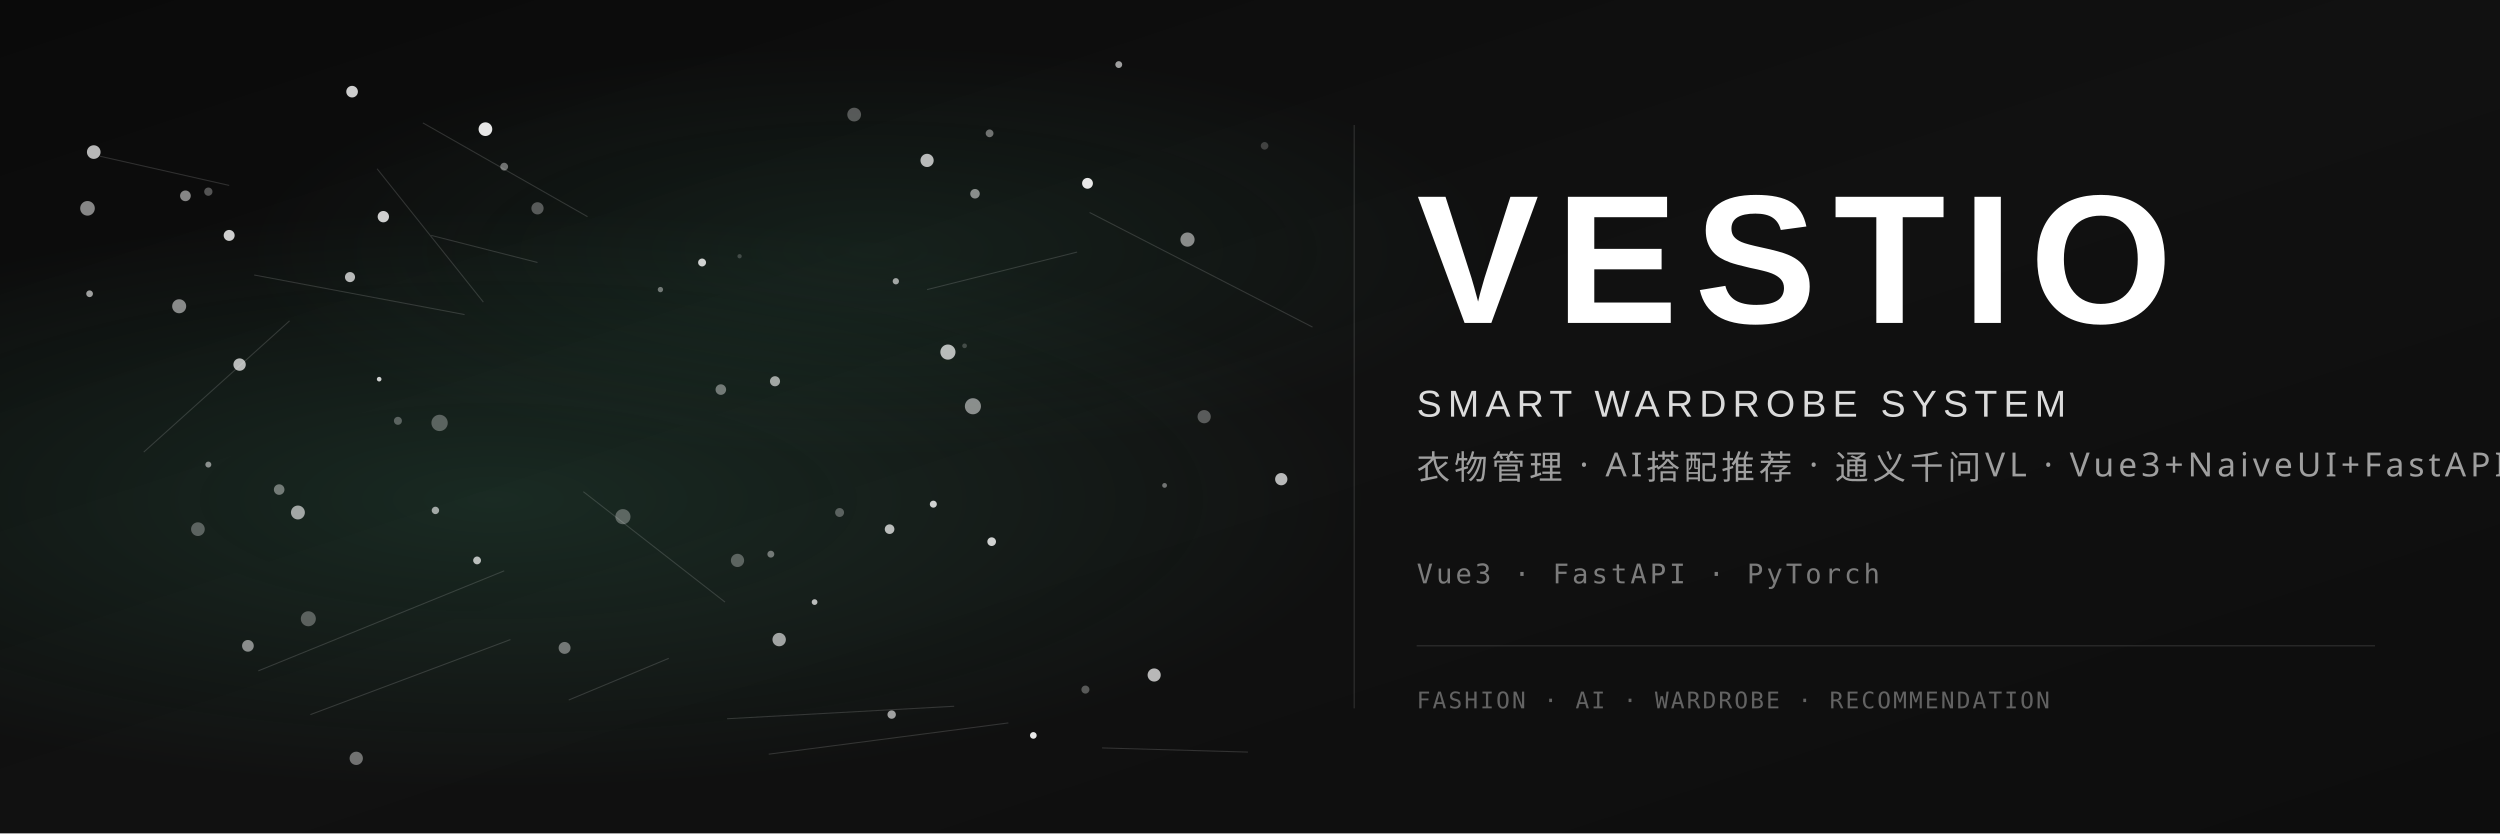
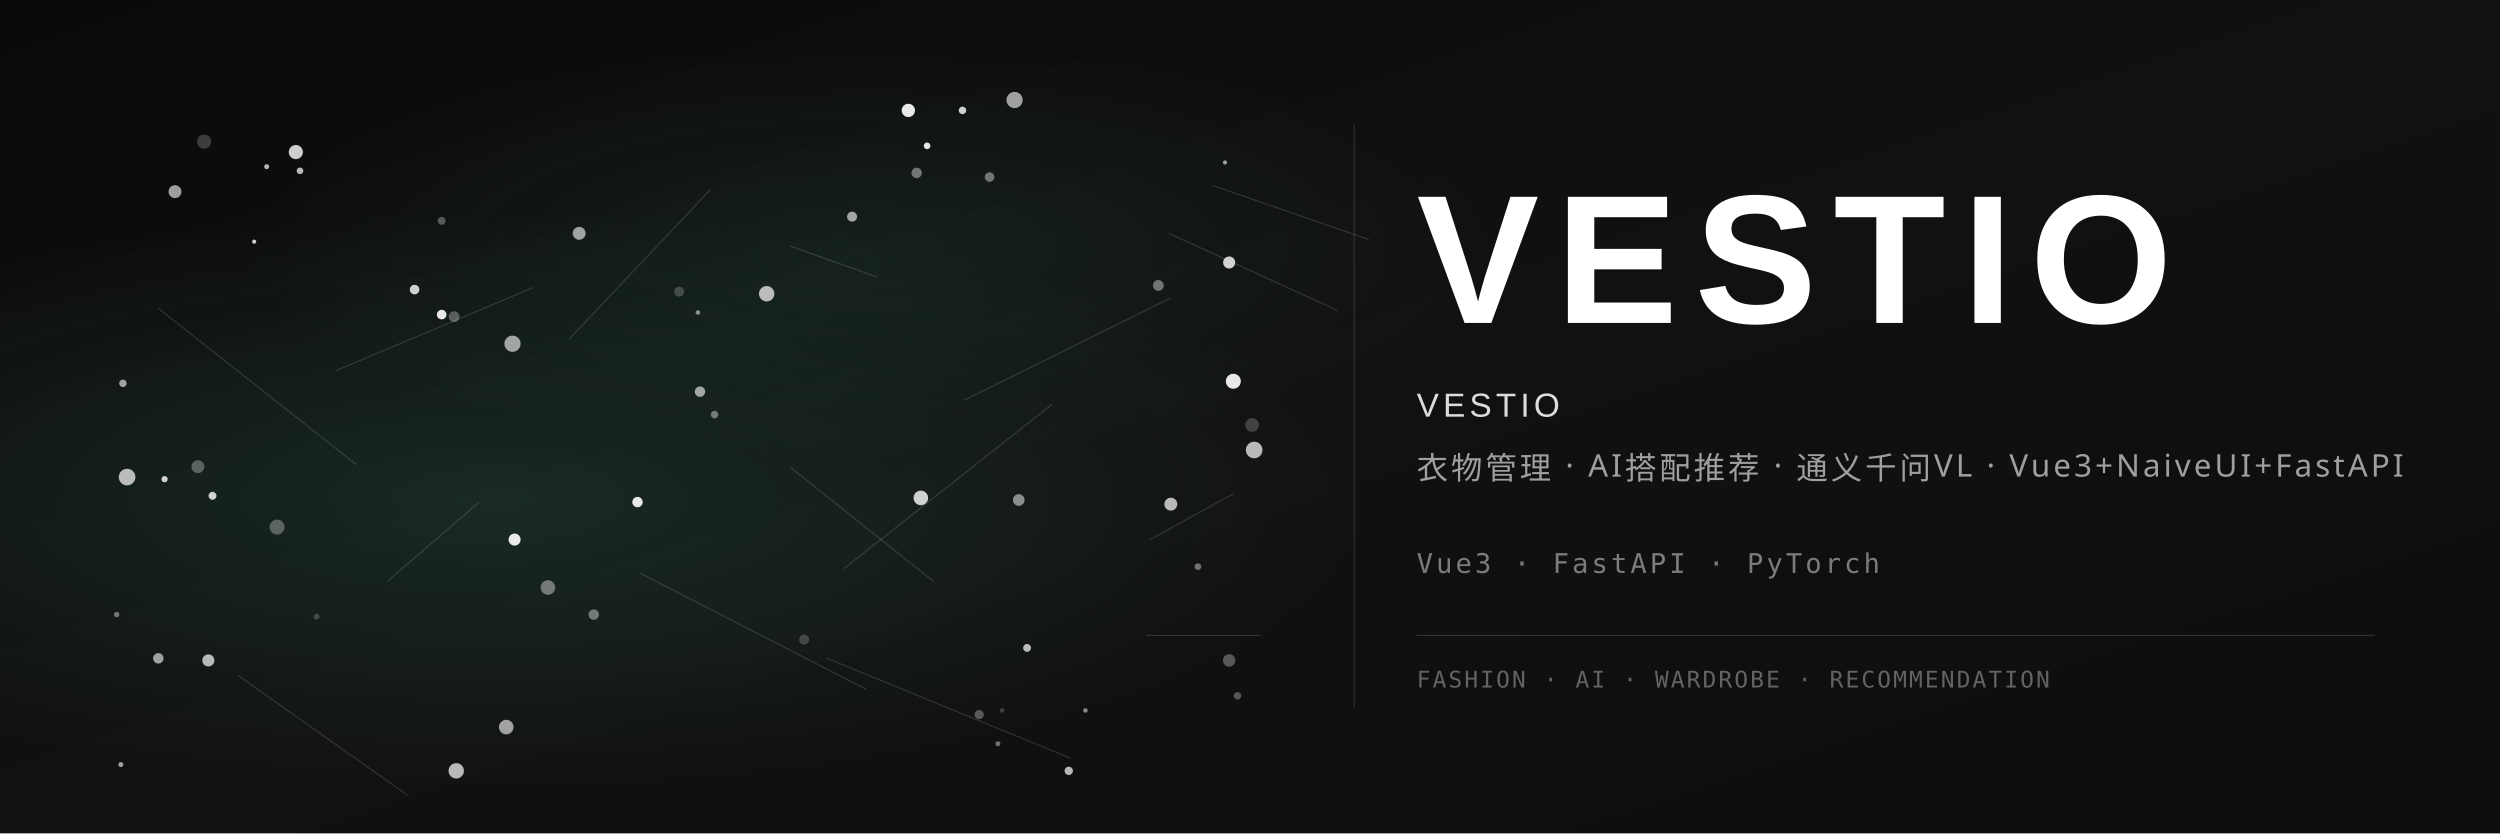
<svg xmlns="http://www.w3.org/2000/svg" viewBox="0 0 1200 400" width="1200" height="400">
  <defs>
    <linearGradient id="bg" x1="0%" y1="0%" x2="100%" y2="100%">
      <stop offset="0%" style="stop-color:#0a0a0a" />
      <stop offset="50%" style="stop-color:#111111" />
      <stop offset="100%" style="stop-color:#0d0d0d" />
    </linearGradient>
    <radialGradient id="glow1" cx="20%" cy="60%" r="35%">
      <stop offset="0%" style="stop-color:#4FC08D;stop-opacity:0.15" />
      <stop offset="100%" style="stop-color:#4FC08D;stop-opacity:0" />
    </radialGradient>
    <radialGradient id="glow2" cx="35%" cy="30%" r="25%">
      <stop offset="0%" style="stop-color:#4FC08D;stop-opacity:0.1" />
      <stop offset="100%" style="stop-color:#4FC08D;stop-opacity:0" />
    </radialGradient>
  </defs>
  <rect width="1200" height="400" fill="url(#bg)" />
  <rect width="1200" height="400" fill="url(#glow1)" />
  <rect width="1200" height="400" fill="url(#glow2)" />
-   <circle cx="42" cy="100" r="3.514" fill="white" opacity="0.5" />
-   <circle cx="317" cy="139" r="1.287" fill="white" opacity="0.4" />
-   <circle cx="184" cy="104" r="2.728" fill="white" opacity="0.8" />
-   <circle cx="607" cy="70" r="1.821" fill="white" opacity="0.2" />
-   <circle cx="467" cy="195" r="3.865" fill="white" opacity="0.5" />
-   <circle cx="110" cy="113" r="2.633" fill="white" opacity="0.8" />
-   <circle cx="615" cy="230" r="2.949" fill="white" opacity="0.7" />
-   <circle cx="537" cy="31" r="1.657" fill="white" opacity="0.6" />
-   <circle cx="271" cy="311" r="2.862" fill="white" opacity="0.4" />
-   <circle cx="95" cy="254" r="3.291" fill="white" opacity="0.3" />
-   <circle cx="455" cy="169" r="3.641" fill="white" opacity="0.7" />
-   <circle cx="89" cy="94" r="2.573" fill="white" opacity="0.5" />
-   <circle cx="346" cy="187" r="2.538" fill="white" opacity="0.4" />
-   <circle cx="374" cy="307" r="3.22" fill="white" opacity="0.6" />
-   <circle cx="134" cy="235" r="2.539" fill="white" opacity="0.4" />
-   <circle cx="100" cy="223" r="1.438" fill="white" opacity="0.5" />
-   <circle cx="521" cy="331" r="1.927" fill="white" opacity="0.3" />
-   <circle cx="86" cy="147" r="3.37" fill="white" opacity="0.5" />
-   <circle cx="476" cy="260" r="2.08" fill="white" opacity="0.8" />
-   <circle cx="410" cy="55" r="3.304" fill="white" opacity="0.3" />
-   <circle cx="299" cy="248" r="3.636" fill="white" opacity="0.3" />
-   <circle cx="427" cy="254" r="2.311" fill="white" opacity="0.7" />
-   <circle cx="229" cy="269" r="1.878" fill="white" opacity="0.7" />
-   <circle cx="570" cy="115" r="3.411" fill="white" opacity="0.5" />
-   <circle cx="169" cy="44" r="2.791" fill="white" opacity="0.8" />
-   <circle cx="100" cy="92" r="1.983" fill="white" opacity="0.3" />
-   <circle cx="463" cy="166" r="1.131" fill="white" opacity="0.2" />
-   <circle cx="258" cy="100" r="2.937" fill="white" opacity="0.3" />
-   <circle cx="171" cy="364" r="3.192" fill="white" opacity="0.4" />
-   <circle cx="559" cy="233" r="1.158" fill="white" opacity="0.4" />
-   <circle cx="43" cy="141" r="1.623" fill="white" opacity="0.6" />
-   <circle cx="143" cy="246" r="3.341" fill="white" opacity="0.6" />
-   <circle cx="554" cy="324" r="3.159" fill="white" opacity="0.7" />
-   <circle cx="115" cy="175" r="2.976" fill="white" opacity="0.7" />
-   <circle cx="468" cy="93" r="2.292" fill="white" opacity="0.5" />
-   <circle cx="370" cy="266" r="1.668" fill="white" opacity="0.4" />
-   <circle cx="430" cy="135" r="1.516" fill="white" opacity="0.6" />
-   <circle cx="448" cy="242" r="1.693" fill="white" opacity="0.8" />
-   <circle cx="475" cy="64" r="1.866" fill="white" opacity="0.4" />
-   <circle cx="372" cy="183" r="2.423" fill="white" opacity="0.6" />
-   <circle cx="391" cy="289" r="1.381" fill="white" opacity="0.7" />
-   <circle cx="209" cy="245" r="1.776" fill="white" opacity="0.6" />
-   <circle cx="182" cy="182" r="1.116" fill="white" opacity="0.8" />
-   <circle cx="354" cy="269" r="3.179" fill="white" opacity="0.3" />
-   <circle cx="211" cy="203" r="3.924" fill="white" opacity="0.3" />
-   <circle cx="355" cy="123" r="1.034" fill="white" opacity="0.2" />
-   <circle cx="445" cy="77" r="3.174" fill="white" opacity="0.7" />
-   <circle cx="168" cy="133" r="2.423" fill="white" opacity="0.7" />
-   <circle cx="119" cy="310" r="2.815" fill="white" opacity="0.5" />
-   <circle cx="337" cy="126" r="1.904" fill="white" opacity="0.8" />
-   <circle cx="578" cy="200" r="3.173" fill="white" opacity="0.3" />
-   <circle cx="242" cy="80" r="1.88" fill="white" opacity="0.4" />
-   <circle cx="233" cy="62" r="3.287" fill="white" opacity="0.9" />
-   <circle cx="428" cy="343" r="2.015" fill="white" opacity="0.6" />
-   <circle cx="522" cy="88" r="2.599" fill="white" opacity="0.9" />
-   <circle cx="191" cy="202" r="1.922" fill="white" opacity="0.3" />
-   <circle cx="496" cy="353" r="1.61" fill="white" opacity="0.9" />
-   <circle cx="148" cy="297" r="3.61" fill="white" opacity="0.3" />
-   <circle cx="403" cy="246" r="2.142" fill="white" opacity="0.3" />
-   <circle cx="45" cy="73" r="3.278" fill="white" opacity="0.7" />
-   <line x1="445" y1="139" x2="517" y2="121" stroke="white" stroke-width="0.5" opacity="0.15" />
-   <line x1="349" y1="345" x2="458" y2="339" stroke="white" stroke-width="0.5" opacity="0.15" />
-   <line x1="203" y1="59" x2="282" y2="104" stroke="white" stroke-width="0.5" opacity="0.15" />
-   <line x1="369" y1="362" x2="484" y2="347" stroke="white" stroke-width="0.5" opacity="0.15" />
-   <line x1="48" y1="75" x2="110" y2="89" stroke="white" stroke-width="0.5" opacity="0.15" />
-   <line x1="529" y1="359" x2="599" y2="361" stroke="white" stroke-width="0.5" opacity="0.15" />
-   <line x1="523" y1="102" x2="630" y2="157" stroke="white" stroke-width="0.5" opacity="0.15" />
-   <line x1="122" y1="132" x2="223" y2="151" stroke="white" stroke-width="0.5" opacity="0.15" />
-   <line x1="181" y1="81" x2="232" y2="145" stroke="white" stroke-width="0.5" opacity="0.15" />
-   <line x1="124" y1="322" x2="242" y2="274" stroke="white" stroke-width="0.5" opacity="0.15" />
-   <line x1="149" y1="343" x2="245" y2="307" stroke="white" stroke-width="0.5" opacity="0.15" />
-   <line x1="207" y1="113" x2="258" y2="126" stroke="white" stroke-width="0.5" opacity="0.15" />
-   <line x1="280" y1="236" x2="348" y2="289" stroke="white" stroke-width="0.5" opacity="0.15" />
-   <line x1="69" y1="217" x2="139" y2="154" stroke="white" stroke-width="0.5" opacity="0.15" />
-   <line x1="273" y1="336" x2="321" y2="316" stroke="white" stroke-width="0.5" opacity="0.15" />
+   <circle cx="84" cy="92" r="3.1" fill="white" opacity="0.6" />
+   <circle cx="212" cy="151" r="2.3" fill="white" opacity="0.9" />
+   <circle cx="243" cy="349" r="3.5" fill="white" opacity="0.6" />
+   <circle cx="462" cy="53" r="1.8" fill="white" opacity="0.8" />
+   <circle cx="470" cy="343" r="2.2" fill="white" opacity="0.3" />
+   <circle cx="368" cy="141" r="3.7" fill="white" opacity="0.7" />
+   <circle cx="481" cy="341" r="1.1" fill="white" opacity="0.2" />
+   <circle cx="479" cy="357" r="1.2" fill="white" opacity="0.4" />
+   <circle cx="218" cy="152" r="2.6" fill="white" opacity="0.3" />
+   <circle cx="212" cy="106" r="1.9" fill="white" opacity="0.3" />
+   <circle cx="285" cy="295" r="2.5" fill="white" opacity="0.4" />
+   <circle cx="590" cy="126" r="2.9" fill="white" opacity="0.8" />
+   <circle cx="489" cy="240" r="2.8" fill="white" opacity="0.5" />
+   <circle cx="493" cy="311" r="1.9" fill="white" opacity="0.7" />
+   <circle cx="440" cy="83" r="2.5" fill="white" opacity="0.4" />
+   <circle cx="592" cy="183" r="3.6" fill="white" opacity="0.9" />
+   <circle cx="144" cy="82" r="1.6" fill="white" opacity="0.7" />
+   <circle cx="278" cy="112" r="3.1" fill="white" opacity="0.6" />
+   <circle cx="590" cy="317" r="3.0" fill="white" opacity="0.3" />
+   <circle cx="588" cy="78" r="1.0" fill="white" opacity="0.6" />
+   <circle cx="122" cy="116" r="1.0" fill="white" opacity="0.8" />
+   <circle cx="601" cy="204" r="3.3" fill="white" opacity="0.2" />
+   <circle cx="263" cy="282" r="3.5" fill="white" opacity="0.4" />
+   <circle cx="556" cy="137" r="2.6" fill="white" opacity="0.4" />
+   <circle cx="142" cy="73" r="3.4" fill="white" opacity="0.8" />
+   <circle cx="487" cy="48" r="3.9" fill="white" opacity="0.6" />
+   <circle cx="219" cy="370" r="3.7" fill="white" opacity="0.7" />
+   <circle cx="95" cy="224" r="3.1" fill="white" opacity="0.3" />
+   <circle cx="100" cy="317" r="2.9" fill="white" opacity="0.7" />
+   <circle cx="306" cy="241" r="2.5" fill="white" opacity="0.9" />
+   <circle cx="594" cy="334" r="1.8" fill="white" opacity="0.3" />
+   <circle cx="575" cy="272" r="1.6" fill="white" opacity="0.4" />
+   <circle cx="445" cy="70" r="1.6" fill="white" opacity="0.9" />
+   <circle cx="442" cy="239" r="3.5" fill="white" opacity="0.8" />
+   <circle cx="79" cy="230" r="1.5" fill="white" opacity="0.8" />
+   <circle cx="59" cy="184" r="1.8" fill="white" opacity="0.6" />
+   <circle cx="133" cy="253" r="3.6" fill="white" opacity="0.3" />
+   <circle cx="521" cy="341" r="1.1" fill="white" opacity="0.5" />
+   <circle cx="58" cy="367" r="1.2" fill="white" opacity="0.6" />
+   <circle cx="475" cy="85" r="2.3" fill="white" opacity="0.4" />
+   <circle cx="436" cy="53" r="3.2" fill="white" opacity="0.9" />
+   <circle cx="128" cy="80" r="1.2" fill="white" opacity="0.7" />
+   <circle cx="513" cy="370" r="2.0" fill="white" opacity="0.7" />
+   <circle cx="326" cy="140" r="2.4" fill="white" opacity="0.2" />
+   <circle cx="409" cy="104" r="2.4" fill="white" opacity="0.6" />
+   <circle cx="562" cy="242" r="3.1" fill="white" opacity="0.7" />
+   <circle cx="386" cy="307" r="2.4" fill="white" opacity="0.2" />
+   <circle cx="56" cy="295" r="1.3" fill="white" opacity="0.4" />
+   <circle cx="152" cy="296" r="1.4" fill="white" opacity="0.2" />
+   <circle cx="343" cy="199" r="1.8" fill="white" opacity="0.4" />
+   <circle cx="98" cy="68" r="3.4" fill="white" opacity="0.2" />
+   <circle cx="247" cy="259" r="2.9" fill="white" opacity="0.9" />
+   <circle cx="199" cy="139" r="2.3" fill="white" opacity="0.8" />
+   <circle cx="246" cy="165" r="3.9" fill="white" opacity="0.6" />
+   <circle cx="61" cy="229" r="4.0" fill="white" opacity="0.7" />
+   <circle cx="76" cy="316" r="2.5" fill="white" opacity="0.6" />
+   <circle cx="602" cy="216" r="4.0" fill="white" opacity="0.7" />
+   <circle cx="102" cy="238" r="1.9" fill="white" opacity="0.8" />
+   <circle cx="335" cy="150" r="1.1" fill="white" opacity="0.5" />
+   <circle cx="336" cy="188" r="2.5" fill="white" opacity="0.6" />
+   <line x1="405" y1="273" x2="505" y2="194" stroke="white" stroke-width="0.5" opacity="0.15" />
+   <line x1="76" y1="148" x2="171" y2="223" stroke="white" stroke-width="0.5" opacity="0.15" />
+   <line x1="561" y1="112" x2="642" y2="149" stroke="white" stroke-width="0.5" opacity="0.15" />
+   <line x1="463" y1="192" x2="562" y2="143" stroke="white" stroke-width="0.5" opacity="0.15" />
+   <line x1="552" y1="259" x2="592" y2="237" stroke="white" stroke-width="0.5" opacity="0.15" />
+   <line x1="379" y1="224" x2="448" y2="279" stroke="white" stroke-width="0.5" opacity="0.15" />
+   <line x1="114" y1="324" x2="196" y2="382" stroke="white" stroke-width="0.5" opacity="0.15" />
+   <line x1="161" y1="178" x2="256" y2="138" stroke="white" stroke-width="0.5" opacity="0.15" />
+   <line x1="550" y1="305" x2="605" y2="305" stroke="white" stroke-width="0.5" opacity="0.15" />
+   <line x1="397" y1="316" x2="514" y2="364" stroke="white" stroke-width="0.5" opacity="0.15" />
+   <line x1="186" y1="279" x2="230" y2="241" stroke="white" stroke-width="0.5" opacity="0.15" />
+   <line x1="273" y1="163" x2="341" y2="91" stroke="white" stroke-width="0.5" opacity="0.15" />
+   <line x1="307" y1="275" x2="416" y2="331" stroke="white" stroke-width="0.5" opacity="0.15" />
+   <line x1="582" y1="89" x2="657" y2="115" stroke="white" stroke-width="0.5" opacity="0.15" />
+   <line x1="379" y1="118" x2="421" y2="133" stroke="white" stroke-width="0.5" opacity="0.15" />
  <line x1="650" y1="60" x2="650" y2="340" stroke="white" stroke-width="0.5" opacity="0.15" />
  <text x="680" y="155" font-family="'SF Pro Display','Helvetica Neue',Arial,sans-serif" font-size="88" font-weight="800" fill="white" letter-spacing="8">VESTIO</text>
-   <text x="680" y="200" font-family="'SF Pro Display','Helvetica Neue',Arial,sans-serif" font-size="18" font-weight="400" fill="white" opacity="0.85" letter-spacing="3">SMART WARDROBE SYSTEM</text>
-   <text x="680" y="230" font-family="'Noto Sans SC','PingFang SC','Microsoft YaHei',sans-serif" font-size="16" font-weight="300" fill="white" opacity="0.6" letter-spacing="2">衣物管理 · AI搭配推荐 · 通义千问VL · Vue3+NaiveUI+FastAPI</text>
-   <text x="680" y="280" font-family="'SF Mono','Fira Code','Consolas',monospace" font-size="13" fill="white" opacity="0.45" letter-spacing="1.5">Vue3 · FastAPI · PyTorch</text>
-   <line x1="680" y1="310" x2="1140" y2="310" stroke="white" stroke-width="0.5" opacity="0.15" />
-   <text x="680" y="340" font-family="'SF Mono','Fira Code','Consolas',monospace" font-size="11" fill="white" opacity="0.35" letter-spacing="1">FASHION · AI · WARDROBE · RECOMMENDATION</text>
+   <text x="680" y="200" font-family="'SF Pro Display','Helvetica Neue',Arial,sans-serif" font-size="16" font-weight="400" fill="white" opacity="0.85" letter-spacing="2">VESTIO</text>
+   <text x="680" y="230" font-family="'Noto Sans SC','PingFang SC','Microsoft YaHei',sans-serif" font-size="15" font-weight="300" fill="white" opacity="0.6" letter-spacing="1.5">衣物管理 · AI搭配推荐 · 通义千问VL · Vue3+NaiveUI+FastAPI</text>
+   <text x="680" y="275" font-family="'SF Mono','Fira Code','Consolas',monospace" font-size="13" fill="white" opacity="0.45" letter-spacing="1.5">Vue3 · FastAPI · PyTorch</text>
+   <line x1="680" y1="305" x2="1140" y2="305" stroke="white" stroke-width="0.5" opacity="0.15" />
+   <text x="680" y="330" font-family="'SF Mono','Fira Code','Consolas',monospace" font-size="11" fill="white" opacity="0.35" letter-spacing="1">FASHION · AI · WARDROBE · RECOMMENDATION</text>
</svg>
